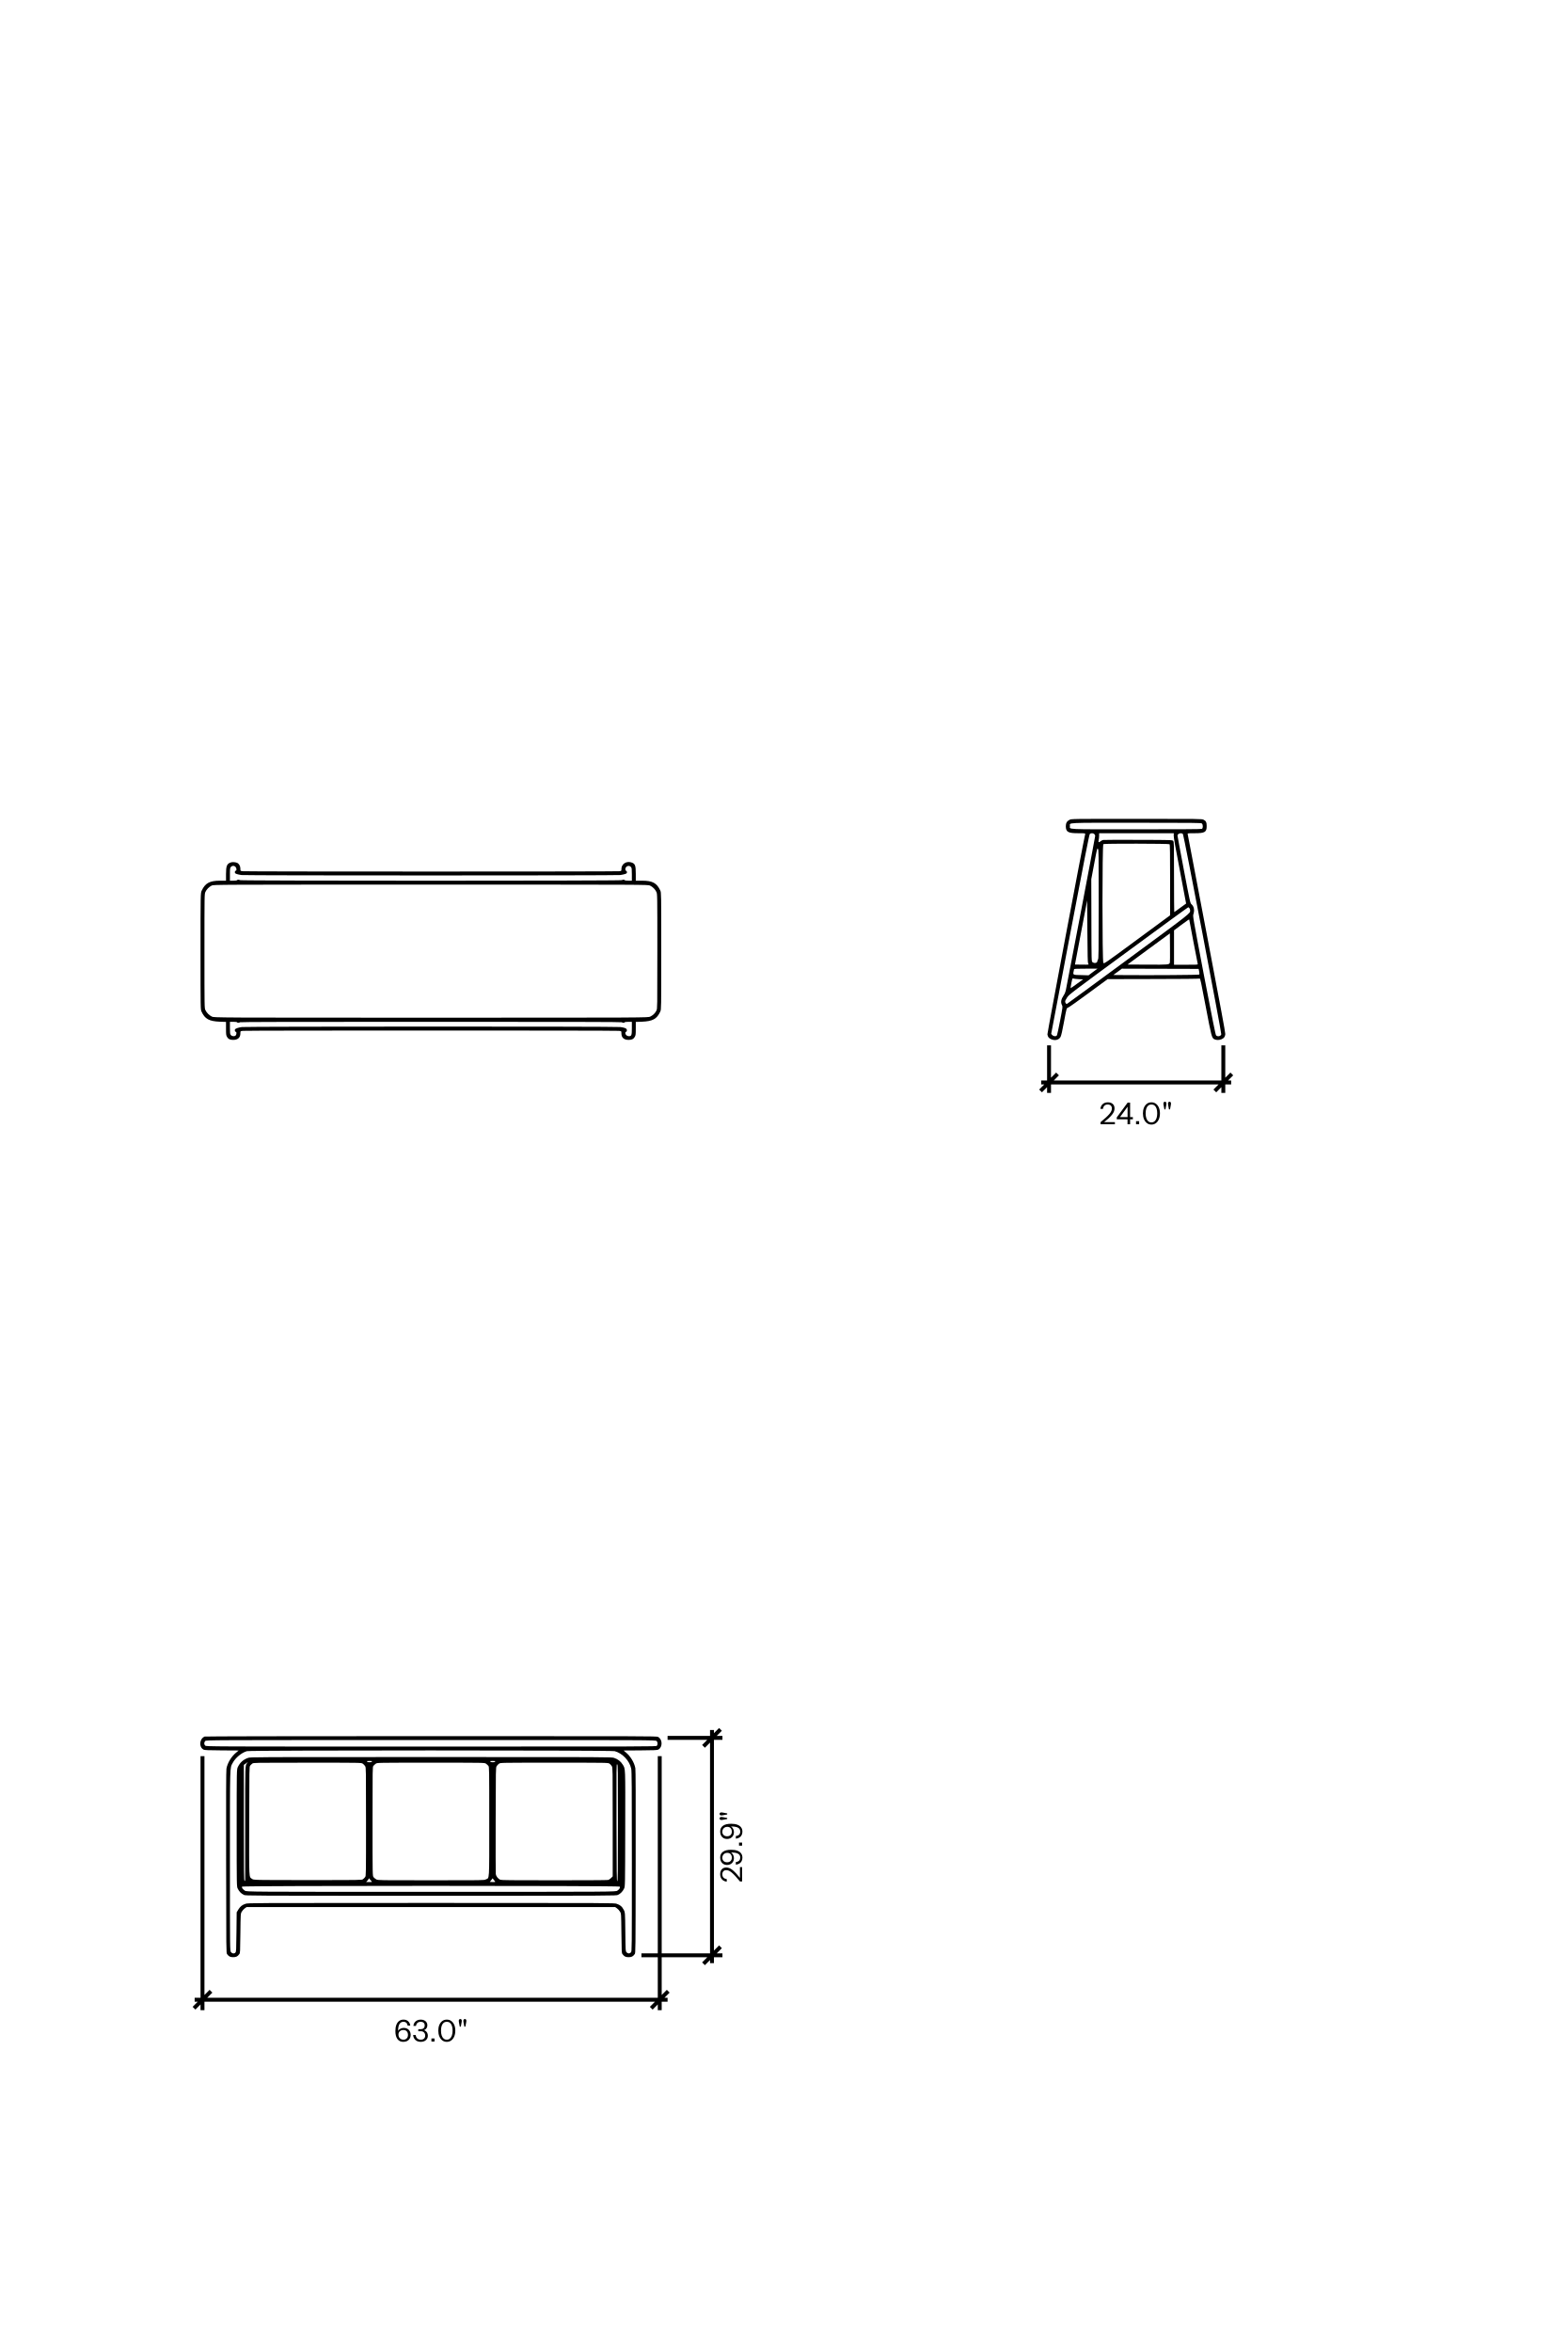
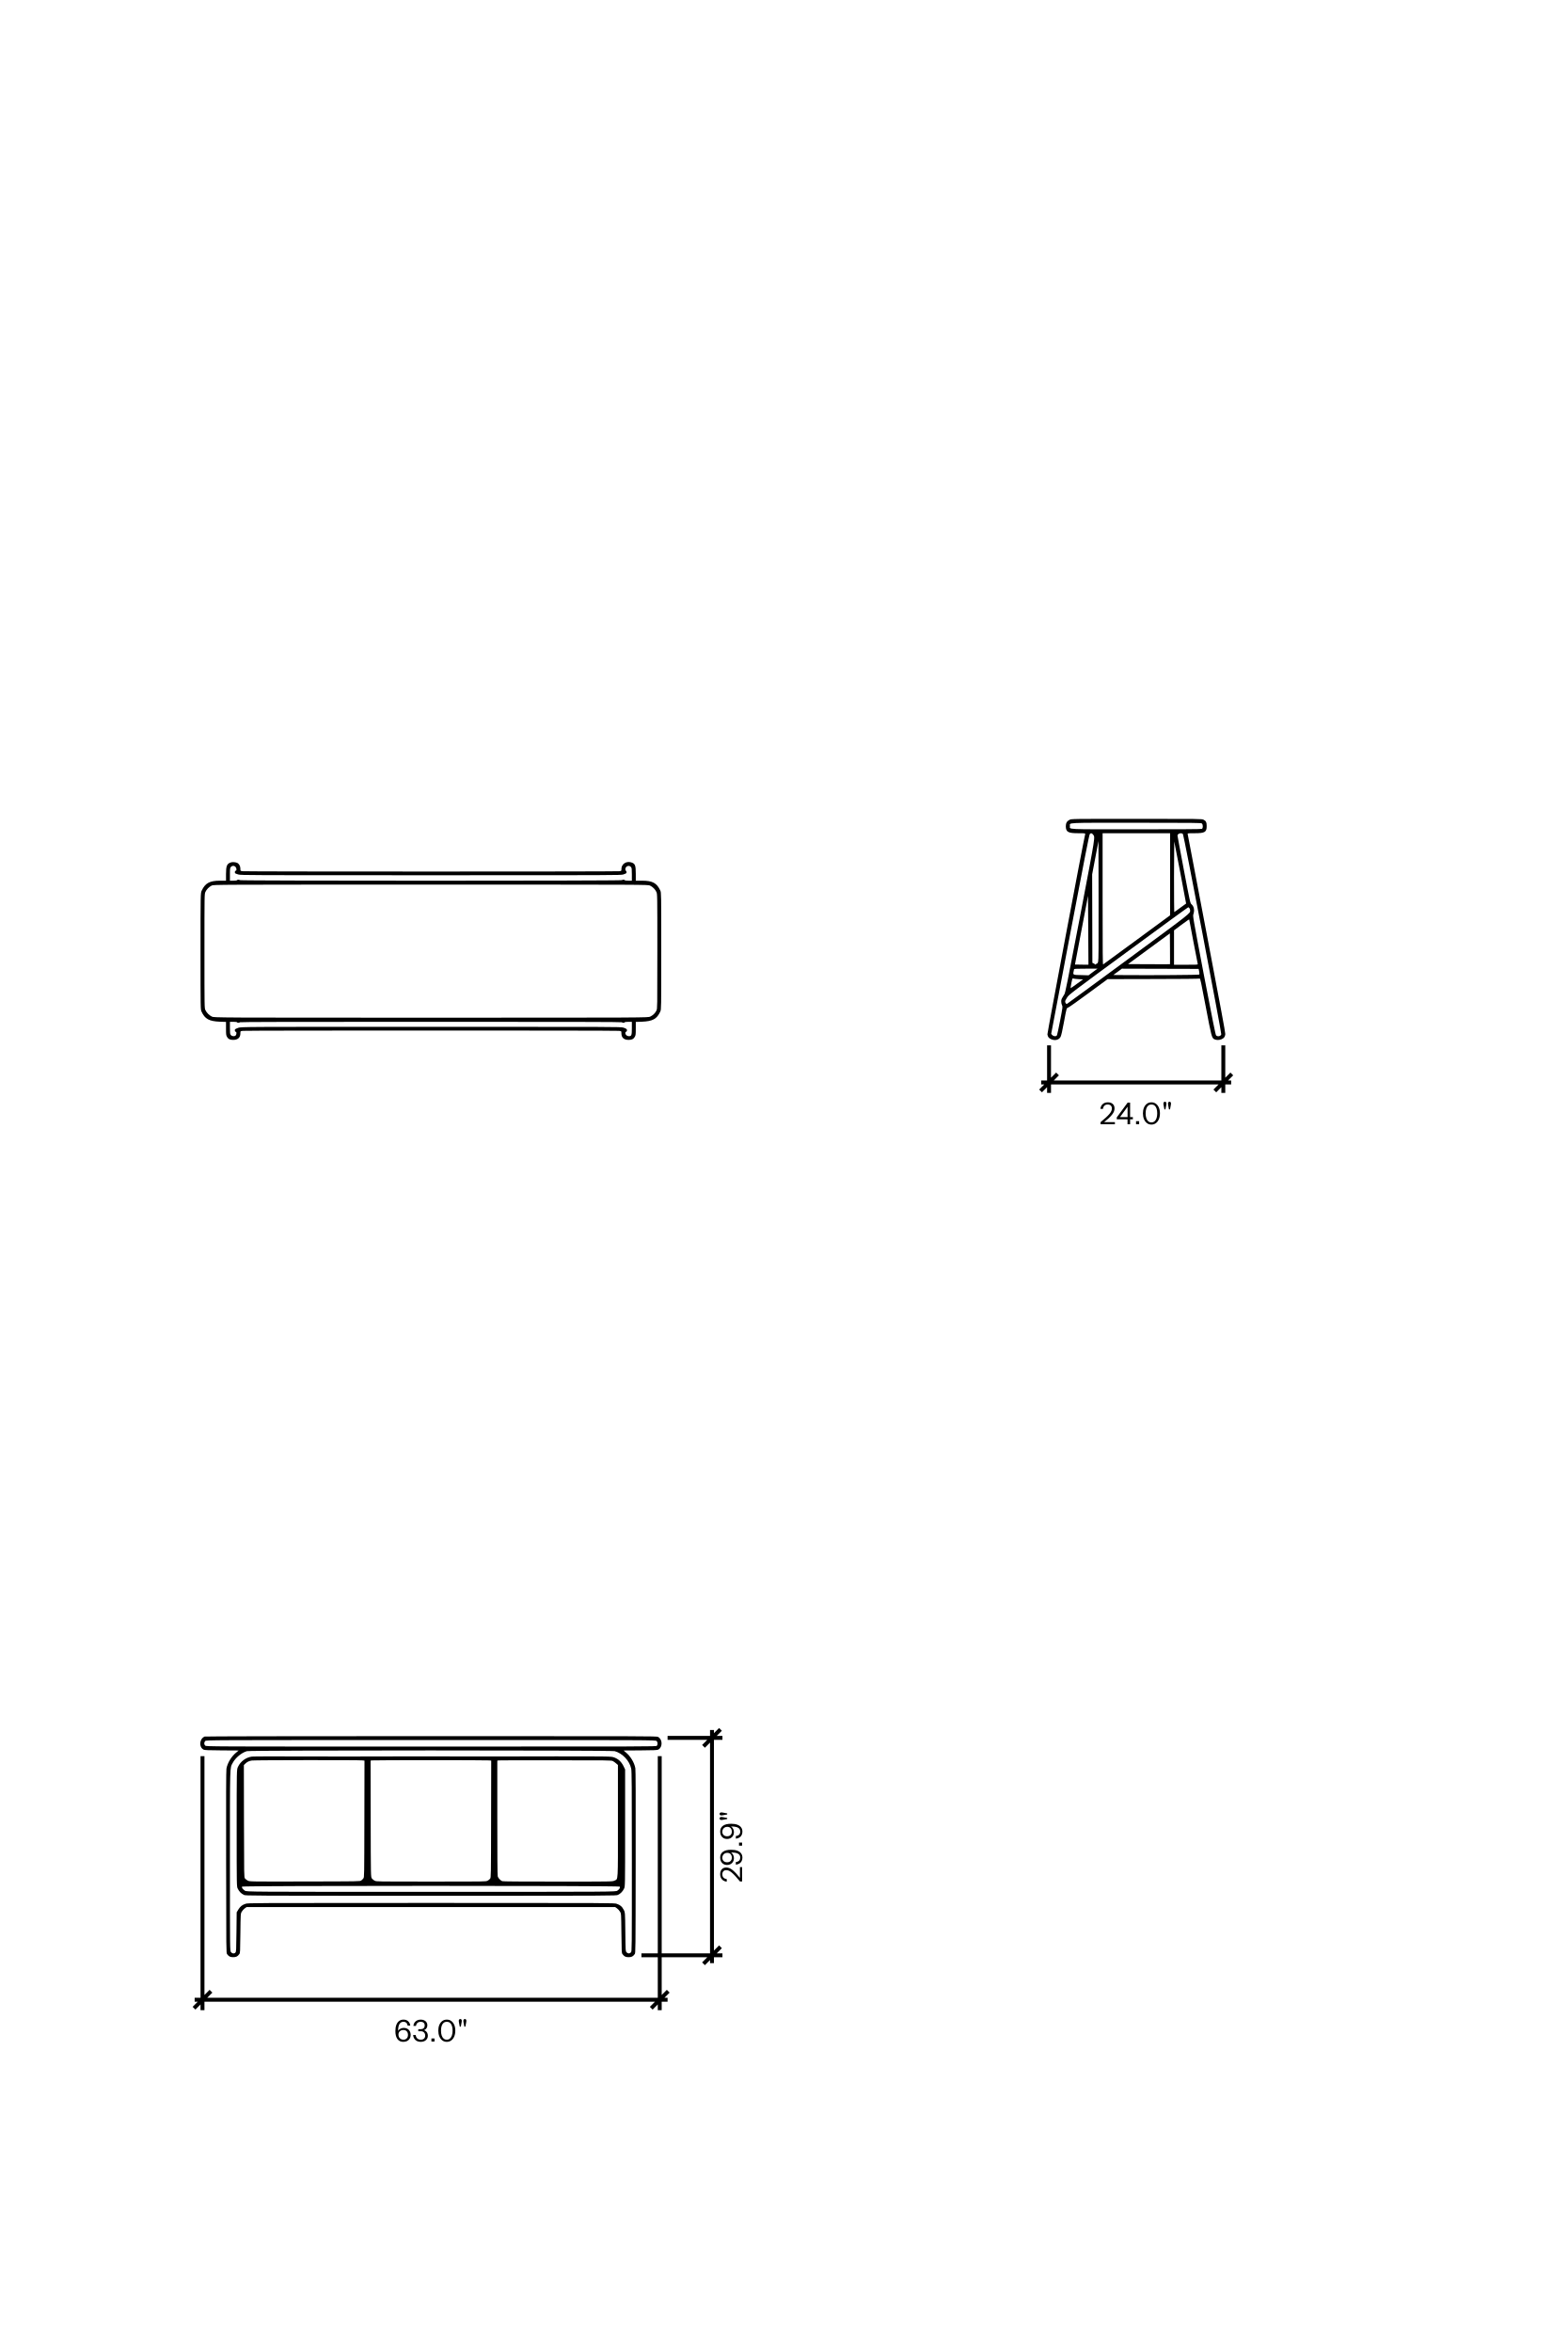
<svg xmlns="http://www.w3.org/2000/svg" width="1200" height="1800" viewBox="0 0 1200 1800">
  <g transform="translate(145.00 1320.00) scale(0.333333)">
    <g transform="translate(0,561) scale(0.25,-0.25)" fill="#000000" stroke="none">
-       <path d="M140 2136 c-49 -20 -55 -97 -10 -120 10 -5 39 -6 167 -7 l155 -1 -19 -16 c-46 -36 -84 -98 -93 -151 -3 -20 -4 -251 -3 -860 1 -832 1 -832 9 -843 16 -22 29 -28 56 -28 27 0 40 6 56 28 8 10 8 17 10 191 2 181 2 181 13 199 6 10 18 24 27 30 l17 12 1693 0 1693 0 17 -12 c9 -6 21 -20 27 -30 11 -18 11 -18 13 -199 2 -174 2 -181 10 -191 16 -22 29 -28 56 -28 27 0 40 6 56 28 8 11 8 11 9 845 1 610 0 842 -3 862 -9 52 -46 113 -89 147 l-19 16 153 1 c126 1 155 2 165 7 42 21 41 95 -2 117 -13 7 -121 7 -2084 7 -1365 0 -2073 -2 -2080 -4z m4151 -41 c11 -10 12 -33 2 -44 -6 -7 -76 -7 -2072 -7 -2066 0 -2066 0 -2076 9 -12 11 -12 29 0 42 8 9 8 9 2072 9 2064 0 2064 0 2074 -9z m-385 -93 c71 -19 137 -88 152 -161 5 -23 6 -151 6 -851 0 -825 0 -825 -8 -835 -11 -14 -27 -14 -40 -1 -10 11 -10 11 -12 189 -2 179 -2 179 -16 204 -15 29 -31 42 -63 53 -22 8 -49 8 -1705 8 -1656 0 -1683 0 -1705 -8 -31 -10 -48 -24 -66 -53 l-15 -25 -2 -181 c-2 -170 -2 -181 -10 -189 -11 -12 -27 -10 -40 4 -10 13 -10 13 -10 835 0 905 -1 853 25 902 25 48 82 95 131 109 34 9 3343 9 3378 0z M538 1940 c-43 -15 -73 -42 -93 -83 -11 -23 -11 -23 -11 -561 0 -538 0 -538 10 -557 12 -25 32 -46 56 -57 18 -8 18 -8 1718 -8 1700 0 1700 0 1718 8 24 11 44 32 56 57 10 19 10 19 11 549 1 584 3 548 -24 592 -16 27 -44 49 -78 60 -25 8 -25 8 -1682 8 -1656 0 -1657 0 -1681 -8z m1138 -34 c-3 -4 -12 -6 -22 -6 -10 0 -19 2 -22 6 -4 5 -2 6 22 6 24 0 26 -1 22 -6z m1132 0 c-3 -4 -12 -6 -22 -6 -10 0 -19 2 -22 6 -4 5 -2 6 22 6 24 0 26 -1 22 -6z m-2277 -13 c-20 -22 -19 -1 -19 -544 0 -279 0 -515 0 -524 0 -16 -1 -17 -6 -13 -5 4 -6 69 -6 534 l0 530 17 12 c18 14 23 15 14 5z m1061 -6 c8 -5 17 -15 22 -23 8 -14 8 -17 8 -511 0 -495 0 -496 -8 -507 -5 -7 -13 -15 -20 -20 -11 -8 -12 -8 -508 -8 -497 0 -497 0 -511 11 -29 22 -27 -20 -26 532 1 490 1 497 9 508 4 5 13 14 20 19 12 8 12 8 506 8 495 0 495 0 508 -9z m1132 0 c7 -5 17 -14 22 -20 8 -12 8 -12 8 -512 0 -565 3 -514 -32 -531 -16 -8 -21 -8 -502 -8 -484 0 -486 0 -503 8 -9 5 -21 14 -26 21 -9 13 -9 13 -9 512 0 498 0 498 8 510 5 6 15 15 22 20 13 9 13 9 506 9 493 0 493 0 506 -9z m1135 0 c7 -5 16 -15 21 -23 8 -15 8 -18 8 -514 l0 -498 -15 -15 c-9 -9 -21 -17 -29 -18 -7 -2 -230 -3 -495 -3 -395 0 -484 1 -494 5 -20 9 -38 32 -41 52 -1 9 -2 233 -1 497 1 476 1 480 9 494 5 8 14 18 22 23 13 9 13 9 507 9 495 0 495 0 508 -9z m77 -543 c0 -466 -1 -532 -6 -536 -5 -4 -6 57 -7 537 -1 516 -1 542 6 536 7 -6 7 -37 7 -537z m-2265 -535 c9 -9 9 -9 -20 -9 l-28 0 13 14 c6 8 12 16 12 19 0 3 3 1 7 -5 4 -5 11 -14 16 -19z m1132 2 c10 -11 10 -11 -19 -11 -22 0 -28 1 -23 4 3 2 10 11 15 18 8 13 10 14 13 7 2 -4 9 -12 14 -18z m1149 -53 c7 -9 -1 -23 -21 -37 -16 -11 -16 -11 -1711 -11 -1695 0 -1695 0 -1711 11 -22 15 -31 30 -25 37 8 9 3461 9 3468 0z" />
+       <path d="M140 2136 c-49 -20 -55 -97 -10 -120 10 -5 39 -6 167 -7 l155 -1 -19 -16 c-46 -36 -84 -98 -93 -151 -3 -20 -4 -251 -3 -860 1 -832 1 -832 9 -843 16 -22 29 -28 56 -28 27 0 40 6 56 28 8 10 8 17 10 191 2 181 2 181 13 199 6 10 18 24 27 30 l17 12 1693 0 1693 0 17 -12 c9 -6 21 -20 27 -30 11 -18 11 -18 13 -199 2 -174 2 -181 10 -191 16 -22 29 -28 56 -28 27 0 40 6 56 28 8 11 8 11 9 845 1 610 0 842 -3 862 -9 52 -46 113 -89 147 l-19 16 153 1 c126 1 155 2 165 7 42 21 41 95 -2 117 -13 7 -121 7 -2084 7 -1365 0 -2073 -2 -2080 -4z m4151 -41 c11 -10 12 -33 2 -44 -6 -7 -76 -7 -2072 -7 -2066 0 -2066 0 -2076 9 -12 11 -12 29 0 42 8 9 8 9 2072 9 2064 0 2064 0 2074 -9z m-385 -93 c71 -19 137 -88 152 -161 5 -23 6 -151 6 -851 0 -825 0 -825 -8 -835 -11 -14 -27 -14 -40 -1 -10 11 -10 11 -12 189 -2 179 -2 179 -16 204 -15 29 -31 42 -63 53 -22 8 -49 8 -1705 8 -1656 0 -1683 0 -1705 -8 -31 -10 -48 -24 -66 -53 l-15 -25 -2 -181 c-2 -170 -2 -181 -10 -189 -11 -12 -27 -10 -40 4 -10 13 -10 13 -10 835 0 905 -1 853 25 902 25 48 82 95 131 109 34 9 3343 9 3378 0z M574 1952 c-54 -7 -104 -43 -128 -94 -12 -24 -12 -24 -12 -562 0 -538 0 -538 10 -557 12 -25 32 -46 56 -57 18 -8 18 -8 1718 -8 1700 0 1700 0 1718 8 24 11 44 32 56 57 10 19 10 19 10 557 l0 538 -15 31 c-20 40 -47 65 -85 79 -28 10 -28 10 -542 10 -283 -1 -535 -1 -560 -1 -496 1 -1122 1 -1150 0 -20 -1 -265 0 -546 0 -280 1 -519 1 -530 -1z m1015 -35 l19 -2 -1 -535 c-1 -534 -1 -535 -9 -546 -5 -7 -13 -15 -20 -20 -11 -8 -13 -8 -517 -9 -507 -1 -507 -1 -525 8 -10 5 -21 14 -26 20 -8 12 -8 14 -9 526 l-1 515 13 13 c16 16 36 26 61 29 26 4 991 5 1015 1z m1164 0 l19 -2 -1 -537 c-1 -529 -1 -536 -9 -547 -4 -6 -15 -15 -24 -19 -16 -8 -23 -8 -518 -8 -493 0 -502 0 -518 8 -9 4 -21 14 -26 21 -10 13 -10 13 -11 548 l-1 534 13 2 c22 3 1057 3 1076 0z m1136 -6 c8 -4 22 -14 31 -22 l16 -14 0 -512 c0 -580 3 -533 -32 -550 -18 -9 -18 -9 -519 -9 -343 0 -504 1 -512 4 -16 7 -37 28 -41 44 -3 9 -4 207 -4 539 l0 524 13 2 c7 1 243 2 523 1 479 0 511 0 525 -7z m63 -1153 c7 -9 -1 -23 -21 -37 -16 -11 -16 -11 -1711 -11 -1695 0 -1695 0 -1711 11 -22 15 -31 30 -25 37 8 9 3461 9 3468 0z" />
    </g>
  </g>
  <g transform="translate(145.00 651.00) scale(0.333333)">
    <g transform="translate(0,462) scale(0.25,-0.25)" fill="#000000" stroke="none">
-       <path d="M378 1739 c-34 -12 -42 -32 -42 -107 l0 -60 -55 0 c-95 0 -136 -22 -168 -91 -11 -23 -11 -23 -11 -557 0 -534 0 -534 9 -554 31 -68 70 -89 168 -93 l57 -2 0 -61 c0 -55 1 -61 9 -76 12 -21 27 -28 57 -28 43 0 66 21 66 60 0 21 0 21 25 23 32 4 3418 4 3450 0 25 -2 25 -2 25 -23 0 -39 23 -60 66 -60 30 0 45 7 57 28 8 15 9 21 9 76 l0 61 57 2 c98 4 137 25 168 93 9 20 9 20 9 556 0 536 0 536 -9 556 -32 69 -71 90 -168 90 l-57 0 0 62 c0 82 -6 96 -45 107 -46 12 -87 -18 -87 -62 0 -18 0 -18 -21 -20 -28 -4 -3423 -4 -3454 0 -25 2 -25 2 -25 23 0 24 -11 45 -30 54 -16 7 -45 9 -60 3z m45 -40 c10 -10 13 -35 3 -35 -6 0 -11 -11 -8 -20 3 -8 21 -14 60 -20 39 -5 3441 -5 3480 0 37 6 57 12 60 19 3 9 -2 21 -8 21 -4 0 -6 4 -6 13 0 28 35 42 52 20 7 -9 8 -15 8 -68 l0 -57 -32 0 c-20 0 -32 2 -33 5 -1 2 -7 4 -13 4 -6 0 -12 -2 -13 -4 -2 -7 -3508 -7 -3510 0 -1 2 -7 4 -13 4 -6 0 -12 -2 -13 -4 -1 -3 -13 -5 -33 -5 l-32 0 0 57 c0 53 1 59 8 68 11 14 30 15 43 2z m3808 -172 c24 -11 48 -35 58 -58 9 -19 9 -19 9 -545 0 -526 0 -526 -8 -544 -11 -24 -32 -44 -57 -56 -19 -10 -19 -10 -2013 -10 -1994 0 -1994 0 -2014 10 -25 12 -48 36 -59 59 -9 19 -9 19 -9 543 0 524 0 524 9 543 10 23 34 47 57 58 18 9 18 9 2014 9 1995 0 1995 0 2013 -9z m-3794 -1255 c1 -3 7 -5 13 -5 6 0 12 2 13 5 1 3 460 4 1755 4 1295 0 1754 -1 1755 -4 1 -3 7 -5 13 -5 6 0 12 2 13 5 1 2 13 4 33 4 l32 0 0 -57 c0 -67 -3 -75 -27 -75 -18 0 -33 13 -33 29 0 7 2 11 6 11 8 0 11 14 6 24 -5 9 -21 15 -58 20 -41 6 -3435 5 -3476 0 -36 -5 -60 -14 -64 -23 -3 -9 1 -21 8 -21 8 0 8 -23 -1 -33 -10 -11 -34 -9 -45 4 -7 9 -8 15 -8 66 l0 55 32 0 c20 0 32 -2 33 -4z" />
+       <path d="M378 1739 c-34 -12 -42 -32 -42 -107 l0 -60 -55 0 c-95 0 -136 -22 -168 -91 -11 -23 -11 -23 -11 -557 0 -534 0 -534 9 -554 31 -68 70 -89 168 -93 l57 -2 0 -61 c0 -55 1 -61 9 -76 12 -21 27 -28 57 -28 43 0 66 21 66 60 0 21 0 21 25 23 32 4 3418 4 3450 0 25 -2 25 -2 25 -23 0 -39 23 -60 66 -60 30 0 45 7 57 28 8 15 9 21 9 76 l0 61 57 2 c98 4 137 25 168 93 9 20 9 20 9 556 0 536 0 536 -9 556 -32 69 -71 90 -168 90 l-57 0 0 62 c0 82 -6 96 -45 107 -46 12 -87 -18 -87 -62 0 -18 0 -18 -21 -20 -28 -4 -3423 -4 -3454 0 -25 2 -25 2 -25 23 0 24 -11 45 -30 54 -16 7 -45 9 -60 3z m45 -40 c10 -10 13 -35 3 -35 -6 0 -11 -11 -8 -20 2 -5 11 -10 31 -15 28 -7 89 -7 1769 -7 1678 0 1741 0 1767 7 15 5 27 10 29 14 3 8 -1 21 -6 21 -2 0 -4 6 -4 13 0 28 35 42 52 20 7 -9 8 -15 8 -68 l0 -57 -32 0 c-20 0 -32 2 -33 5 -1 2 -7 4 -13 4 -6 0 -12 -2 -13 -4 -2 -7 -3508 -7 -3510 0 -1 2 -7 4 -13 4 -6 0 -12 -2 -13 -4 -1 -3 -13 -5 -33 -5 l-32 0 0 57 c0 53 1 59 8 68 11 14 30 15 43 2z m3808 -172 c24 -11 48 -35 58 -58 9 -19 9 -19 9 -545 0 -526 0 -526 -8 -544 -11 -24 -32 -44 -57 -56 -19 -10 -19 -10 -2013 -10 -1994 0 -1994 0 -2014 10 -25 12 -48 36 -59 59 -9 19 -9 19 -9 543 0 524 0 524 9 543 10 23 34 47 57 58 18 9 18 9 2014 9 1995 0 1995 0 2013 -9z m-3794 -1255 c1 -3 7 -5 13 -5 6 0 12 2 13 5 1 3 460 4 1755 4 1295 0 1754 -1 1755 -4 1 -3 7 -5 13 -5 6 0 12 2 13 5 1 2 13 4 33 4 l32 0 0 -57 c0 -67 -3 -75 -27 -75 -18 0 -33 13 -33 29 0 7 2 11 6 11 3 0 7 4 8 8 5 14 -4 23 -33 31 -26 7 -80 7 -1767 7 -1740 0 -1740 0 -1769 -9 -16 -5 -29 -12 -31 -16 -3 -9 1 -21 8 -21 8 0 8 -23 -1 -33 -10 -11 -34 -9 -45 4 -7 9 -8 15 -8 66 l0 55 32 0 c20 0 32 -2 33 -4z" />
    </g>
  </g>
  <g transform="translate(793.00 618.00) scale(0.333333)">
    <g transform="translate(0,561) scale(0.25,-0.25)" fill="#000000" stroke="none">
-       <path d="M308 2131 c-24 -12 -34 -30 -34 -59 1 -53 20 -64 115 -64 66 0 66 0 62 -13 -12 -43 -347 -1819 -346 -1834 3 -24 14 -37 37 -46 36 -14 70 -4 84 23 6 11 17 59 32 141 23 124 23 124 38 128 8 3 92 62 188 133 l174 128 420 1 c231 0 423 2 426 4 5 3 13 -34 55 -256 52 -274 56 -290 79 -301 19 -9 42 -9 64 -1 24 9 35 23 37 48 1 14 -45 260 -171 921 -94 496 -173 907 -174 913 -3 11 -3 11 63 11 95 0 111 10 111 66 0 34 -7 48 -29 58 -16 8 -36 8 -615 8 -598 0 -598 0 -616 -9z m1215 -33 c12 -9 13 -44 1 -50 -5 -3 -199 -4 -601 -4 -667 0 -611 -3 -611 30 0 33 -56 30 610 30 530 0 593 -1 601 -6z m-987 -98 c4 -4 8 -12 8 -16 0 -10 -261 -1381 -270 -1419 -3 -14 -11 -34 -18 -43 -26 -39 -31 -66 -17 -93 7 -13 7 -15 -17 -140 -13 -70 -27 -131 -29 -136 -7 -13 -30 -12 -43 1 -6 5 -10 11 -10 13 0 2 78 414 174 915 127 668 175 913 180 918 10 11 32 10 42 0z m729 -13 c-1 -14 17 -118 57 -323 31 -166 57 -302 57 -302 -1 0 -25 -18 -54 -39 -29 -22 -53 -39 -55 -39 -1 0 -2 145 -2 322 0 310 0 321 -8 331 -7 9 -7 9 -319 10 -171 1 -317 0 -324 -1 -7 -1 -18 -7 -25 -13 -16 -13 -21 -8 -16 13 2 9 4 26 4 39 l0 23 343 0 343 0 -1 -21z m85 13 c8 -9 355 -1823 352 -1839 -5 -18 -35 -24 -48 -9 -5 6 -33 144 -111 551 -103 543 -103 543 -97 561 12 37 6 71 -18 92 -11 10 -13 17 -70 317 -32 168 -58 309 -58 313 0 19 36 30 50 14z m-123 -93 c4 -3 5 -82 5 -329 l0 -324 -303 -223 c-300 -221 -303 -223 -310 -214 -11 12 -11 1084 0 1091 11 6 602 5 608 -1z m-651 -551 c0 -440 -1 -501 -6 -507 -3 -3 -6 -10 -6 -15 0 -18 -28 -24 -45 -10 -9 7 -9 7 -10 385 l-1 377 27 143 c26 139 27 143 34 135 7 -7 7 -31 7 -508z m-97 -543 c3 -5 5 -10 4 -11 -1 -1 -30 -2 -64 -1 l-61 1 56 294 56 295 2 -285 c2 -226 3 -286 7 -293z m931 506 c3 -5 6 -14 6 -19 0 -30 20 -14 -567 -446 -307 -226 -561 -412 -564 -413 -8 -3 -17 9 -17 23 0 5 9 22 19 37 18 26 37 41 563 427 299 220 546 400 549 400 2 0 7 -4 11 -9z m-2 -105 c0 -2 75 -398 78 -407 1 -7 -6 -7 -108 -7 l-110 0 0 158 0 158 67 50 c62 46 73 53 73 48z m-178 -393 c-5 -21 -11 -21 -208 -20 l-181 1 194 143 195 143 1 -129 c1 -71 0 -133 -1 -138z m-706 -87 l-41 -31 -65 2 c-77 1 -79 2 -73 30 2 10 4 21 5 24 1 4 27 5 108 5 l107 0 -41 -30z m975 4 c3 -16 3 -25 0 -28 -3 -4 -443 -7 -677 -5 l-112 1 40 29 39 29 352 -1 353 -1 5 -24z m-1110 -70 l44 -2 -57 -41 c-31 -23 -57 -41 -58 -40 -1 0 2 21 7 46 7 38 9 45 15 43 3 -2 25 -4 49 -6z" />
+       <path d="M308 2131 c-24 -12 -34 -30 -34 -59 1 -53 20 -64 115 -64 66 0 66 0 62 -13 -12 -43 -347 -1819 -346 -1834 3 -24 14 -37 37 -46 36 -14 70 -4 84 23 6 11 17 59 32 141 23 124 23 124 38 128 8 3 92 62 188 133 l174 128 420 1 c231 0 423 2 426 4 5 3 13 -34 55 -256 52 -274 56 -290 79 -301 19 -9 42 -9 64 -1 24 9 35 23 37 48 1 14 -45 260 -171 921 -94 496 -173 907 -174 913 -3 11 -3 11 63 11 95 0 111 10 111 66 0 34 -7 48 -29 58 -16 8 -36 8 -615 8 -598 0 -598 0 -616 -9z m1215 -33 c12 -9 13 -44 1 -50 -5 -3 -199 -4 -601 -4 -667 0 -611 -3 -611 30 0 33 -56 30 610 30 530 0 593 -1 601 -6z m-1000 -101 c21 -29 29 20 -117 -747 -120 -626 -136 -705 -145 -721 -28 -45 -29 -47 -29 -67 0 -11 3 -26 7 -33 7 -13 7 -15 -17 -140 -13 -70 -27 -131 -29 -136 -7 -13 -30 -12 -43 1 -6 5 -10 11 -10 13 0 2 78 414 174 915 127 668 175 913 180 918 10 11 19 10 29 -3z m709 -366 l0 -377 -305 -224 c-167 -123 -307 -225 -310 -227 -4 -3 -5 94 -5 601 l0 604 310 0 310 0 0 -377z m118 369 c8 -9 355 -1823 352 -1839 -5 -18 -35 -24 -48 -9 -5 6 -33 144 -111 551 -103 543 -103 543 -97 561 12 37 6 71 -18 92 -11 10 -13 17 -70 317 -32 168 -58 309 -58 313 0 19 36 30 50 14z m-779 -1171 c-3 -12 -7 -18 -14 -20 -5 -1 -9 -4 -9 -6 0 -3 -1 -4 -3 -1 -2 2 -8 7 -15 10 l-12 6 -1 406 -1 406 29 153 29 153 1 -545 c1 -427 0 -549 -4 -562z m755 815 c29 -155 53 -282 53 -282 -1 0 -25 -18 -54 -39 -29 -22 -53 -39 -55 -39 -1 0 -2 147 -2 327 1 180 2 324 2 321 1 -3 26 -133 56 -288z m-844 -843 c-1 -1 -29 -1 -63 0 l-61 1 60 315 60 316 2 -316 c1 -173 2 -315 2 -316z m928 518 c3 -5 6 -14 6 -19 0 -30 20 -14 -567 -446 -307 -226 -561 -412 -564 -413 -8 -3 -17 9 -17 23 0 5 9 22 19 37 18 26 37 41 563 427 299 220 546 400 549 400 2 0 7 -4 11 -9z m-2 -105 c0 -2 75 -398 78 -407 1 -7 -6 -7 -108 -7 l-110 0 0 158 0 158 67 50 c62 46 73 53 73 48z m-177 -409 c-1 0 -88 -1 -193 0 l-192 1 192 141 192 141 1 -140 c1 -78 0 -142 0 -143z m-707 -71 l-41 -31 -65 2 c-77 1 -79 2 -73 30 2 10 4 21 5 24 1 4 27 5 108 5 l107 0 -41 -30z m975 4 c3 -16 3 -25 0 -28 -3 -4 -443 -7 -677 -5 l-112 1 40 29 39 29 352 -1 353 -1 5 -24z m-1110 -70 l44 -2 -57 -41 c-31 -23 -57 -41 -58 -40 -1 0 2 21 7 46 7 38 9 45 15 43 3 -2 25 -4 49 -6z" />
    </g>
  </g>
  <path d="M155.0 1344.0L155.0 1538.4M148.5 1536.9L161.5 1523.9M505.0 1344.0L505.0 1538.4M498.5 1536.9L511.5 1523.9M149.0 1530.4L511.0 1530.4M491.0 1496.4L553.0 1496.4M538.5 1502.9L551.5 1489.9M511.0 1330.0L553.0 1330.0M538.5 1336.5L551.5 1323.5M545.0 1502.4L545.0 1324.0M803.0 800.0L803.0 836.4M796.5 834.9L809.5 821.9M936.4 800.0L936.4 836.4M929.9 834.9L942.9 821.9M797.0 828.4L942.4 828.4" fill="none" stroke="#000000" stroke-width="3.0" stroke-linecap="butt" />
  <path d="M308.725 1562.639Q305.804 1562.639 304.228 1560.512Q302.653 1558.384 302.653 1554.359Q302.653 1551.576 303.4 1549.621Q304.148 1547.666 305.551 1546.643Q306.954 1545.619 308.886 1545.619Q311.002 1545.619 312.382 1546.838Q313.762 1548.057 314.061 1550.196H312.037Q311.83 1548.77 310.99 1548.023Q310.151 1547.275 308.863 1547.275Q306.816 1547.275 305.769 1549.023Q304.723 1550.771 304.723 1554.267V1555.762L304.194 1555.555Q304.401 1554.474 305.114 1553.669Q305.827 1552.864 306.885 1552.416Q307.943 1551.967 309.162 1551.967Q310.726 1551.967 311.887 1552.646Q313.049 1553.324 313.704 1554.532Q314.36 1555.739 314.36 1557.349Q314.36 1558.936 313.647 1560.132Q312.934 1561.328 311.669 1561.984Q310.404 1562.639 308.725 1562.639ZM308.794 1560.983Q310.358 1560.983 311.324 1559.994Q312.29 1559.005 312.29 1557.326Q312.29 1555.578 311.358 1554.578Q310.427 1553.577 308.748 1553.577Q307.138 1553.577 306.068 1554.52Q304.999 1555.463 304.999 1557.119Q304.999 1558.269 305.493 1559.143Q305.988 1560.017 306.851 1560.5Q307.713 1560.983 308.794 1560.983ZM322.088 1562.639Q320.432 1562.639 319.178 1562.03Q317.925 1561.42 317.154 1560.247Q316.384 1559.074 316.2 1557.418H318.178Q318.431 1559.143 319.443 1560.063Q320.455 1560.983 322.111 1560.983Q323.675 1560.983 324.572 1560.155Q325.469 1559.327 325.469 1557.901Q325.469 1556.406 324.595 1555.475Q323.721 1554.543 322.249 1554.543H320.179V1552.933H322.18Q323.514 1552.933 324.308 1552.163Q325.101 1551.392 325.101 1550.104Q325.101 1548.747 324.261 1548.011Q323.422 1547.275 321.996 1547.275Q320.593 1547.275 319.604 1548.092Q318.615 1548.908 318.431 1550.426H316.43Q316.568 1548.954 317.304 1547.885Q318.04 1546.815 319.27 1546.217Q320.501 1545.619 322.042 1545.619Q323.537 1545.619 324.687 1546.148Q325.837 1546.677 326.481 1547.655Q327.125 1548.632 327.125 1549.943Q327.125 1551.116 326.596 1552.013Q326.067 1552.91 325.159 1553.416Q324.25 1553.922 323.077 1553.922L322.939 1553.439Q324.342 1553.439 325.365 1554.026Q326.389 1554.612 326.952 1555.624Q327.516 1556.636 327.516 1557.97Q327.516 1559.35 326.826 1560.408Q326.136 1561.466 324.917 1562.053Q323.698 1562.639 322.088 1562.639ZM330.23 1562.409V1560.04H332.599V1562.409ZM342.006 1562.639Q340.051 1562.639 338.591 1561.547Q337.13 1560.454 336.313 1558.511Q335.497 1556.567 335.497 1554.06Q335.497 1551.553 336.302 1549.656Q337.107 1547.758 338.579 1546.689Q340.051 1545.619 342.006 1545.619Q343.961 1545.619 345.421 1546.689Q346.882 1547.758 347.698 1549.656Q348.515 1551.553 348.515 1554.06Q348.515 1556.59 347.698 1558.522Q346.882 1560.454 345.421 1561.547Q343.961 1562.639 342.006 1562.639ZM342.006 1560.983Q343.409 1560.983 344.398 1560.144Q345.387 1559.304 345.916 1557.752Q346.445 1556.199 346.445 1554.037Q346.445 1551.898 345.928 1550.38Q345.41 1548.862 344.421 1548.069Q343.432 1547.275 342.006 1547.275Q340.58 1547.275 339.591 1548.08Q338.602 1548.885 338.084 1550.392Q337.567 1551.898 337.567 1554.037Q337.567 1556.199 338.096 1557.763Q338.625 1559.327 339.614 1560.155Q340.603 1560.983 342.006 1560.983ZM351.942 1551.024 351.367 1547.988Q351.275 1547.528 351.229 1547.126Q351.183 1546.723 351.183 1546.424Q351.183 1546.056 351.332 1545.769Q351.482 1545.481 351.735 1545.32Q351.988 1545.159 352.333 1545.159Q352.678 1545.159 352.942 1545.32Q353.207 1545.481 353.345 1545.769Q353.483 1546.056 353.483 1546.424Q353.483 1546.723 353.437 1547.126Q353.391 1547.528 353.299 1547.988L352.724 1551.024ZM355.438 1551.024 354.863 1547.988Q354.771 1547.528 354.725 1547.126Q354.679 1546.723 354.679 1546.424Q354.679 1546.056 354.828 1545.769Q354.978 1545.481 355.231 1545.32Q355.484 1545.159 355.829 1545.159Q356.174 1545.159 356.438 1545.32Q356.703 1545.481 356.841 1545.769Q356.979 1546.056 356.979 1546.424Q356.979 1546.723 356.933 1547.126Q356.887 1547.528 356.795 1547.988L356.22 1551.024Z" fill="#000000" />
  <path d="M568.05 1439.906H566.44Q564.393 1437.422 562.852 1435.754Q561.311 1434.087 560.115 1433.086Q558.919 1432.086 557.918 1431.66Q556.918 1431.235 555.952 1431.235Q554.526 1431.235 553.721 1432.086Q552.916 1432.937 552.916 1434.432Q552.916 1435.973 553.79 1436.916Q554.664 1437.859 556.297 1438.066V1440.044Q554.043 1439.814 552.651 1438.307Q551.26 1436.801 551.26 1434.294Q551.26 1431.971 552.502 1430.591Q553.744 1429.211 555.906 1429.211Q557.079 1429.211 558.252 1429.659Q559.425 1430.108 560.713 1431.131Q562.001 1432.155 563.553 1433.822Q565.106 1435.49 567.061 1437.951L566.394 1438.388V1428.935H568.05ZM568.28 1421.667Q568.28 1423.116 567.716 1424.266Q567.153 1425.416 566.037 1426.129Q564.922 1426.842 563.243 1427.049V1425.025Q565.037 1424.795 565.83 1423.898Q566.624 1423.001 566.624 1421.621Q566.624 1420.609 566.21 1419.873Q565.796 1419.137 564.945 1418.654Q564.094 1418.171 562.771 1417.941Q561.449 1417.711 559.632 1417.711H558.137L558.206 1417.182Q559.264 1417.389 560.081 1418.102Q560.897 1418.815 561.345 1419.873Q561.794 1420.931 561.794 1422.15Q561.794 1423.668 561.115 1424.818Q560.437 1425.968 559.241 1426.623Q558.045 1427.279 556.527 1427.279Q554.917 1427.279 553.744 1426.566Q552.571 1425.853 551.915 1424.576Q551.26 1423.3 551.26 1421.644Q551.26 1418.7 553.399 1417.17Q555.538 1415.641 559.678 1415.641Q562.438 1415.641 564.359 1416.342Q566.279 1417.044 567.279 1418.389Q568.28 1419.735 568.28 1421.667ZM560.184 1421.667Q560.184 1420.08 559.287 1419.033Q558.39 1417.987 556.711 1417.987Q555.584 1417.987 554.733 1418.481Q553.882 1418.976 553.399 1419.827Q552.916 1420.678 552.916 1421.759Q552.916 1423.3 553.893 1424.254Q554.871 1425.209 556.573 1425.209Q558.206 1425.209 559.195 1424.277Q560.184 1423.346 560.184 1421.667ZM568.05 1412.513H565.681V1410.144H568.05ZM568.28 1401.772Q568.28 1403.221 567.716 1404.371Q567.153 1405.521 566.037 1406.234Q564.922 1406.947 563.243 1407.154V1405.13Q565.037 1404.9 565.83 1404.003Q566.624 1403.106 566.624 1401.726Q566.624 1400.714 566.21 1399.978Q565.796 1399.242 564.945 1398.759Q564.094 1398.276 562.771 1398.046Q561.449 1397.816 559.632 1397.816H558.137L558.206 1397.287Q559.264 1397.494 560.081 1398.207Q560.897 1398.92 561.345 1399.978Q561.794 1401.036 561.794 1402.255Q561.794 1403.773 561.115 1404.923Q560.437 1406.073 559.241 1406.728Q558.045 1407.384 556.527 1407.384Q554.917 1407.384 553.744 1406.671Q552.571 1405.958 551.915 1404.681Q551.26 1403.405 551.26 1401.749Q551.26 1398.805 553.399 1397.275Q555.538 1395.746 559.678 1395.746Q562.438 1395.746 564.359 1396.447Q566.279 1397.149 567.279 1398.494Q568.28 1399.84 568.28 1401.772ZM560.184 1401.772Q560.184 1400.185 559.287 1399.138Q558.39 1398.092 556.711 1398.092Q555.584 1398.092 554.733 1398.586Q553.882 1399.081 553.399 1399.932Q552.916 1400.783 552.916 1401.864Q552.916 1403.405 553.893 1404.359Q554.871 1405.314 556.573 1405.314Q558.206 1405.314 559.195 1404.382Q560.184 1403.451 560.184 1401.772ZM556.665 1392.089 553.629 1392.664Q553.169 1392.756 552.766 1392.802Q552.364 1392.848 552.065 1392.848Q551.697 1392.848 551.409 1392.698Q551.122 1392.549 550.961 1392.296Q550.8 1392.043 550.8 1391.698Q550.8 1391.353 550.961 1391.088Q551.122 1390.824 551.409 1390.686Q551.697 1390.548 552.065 1390.548Q552.364 1390.548 552.766 1390.594Q553.169 1390.64 553.629 1390.732L556.665 1391.307ZM556.665 1388.593 553.629 1389.168Q553.169 1389.26 552.766 1389.306Q552.364 1389.352 552.065 1389.352Q551.697 1389.352 551.409 1389.202Q551.122 1389.053 550.961 1388.8Q550.8 1388.547 550.8 1388.202Q550.8 1387.857 550.961 1387.592Q551.122 1387.328 551.409 1387.19Q551.697 1387.052 552.065 1387.052Q552.364 1387.052 552.766 1387.098Q553.169 1387.144 553.629 1387.236L556.665 1387.811Z" fill="#000000" />
  <path d="M842.436 860.409V858.799Q844.92 856.752 846.587 855.211Q848.255 853.67 849.255 852.474Q850.256 851.278 850.681 850.278Q851.107 849.277 851.107 848.311Q851.107 846.885 850.256 846.08Q849.405 845.275 847.91 845.275Q846.369 845.275 845.426 846.149Q844.483 847.023 844.276 848.656H842.298Q842.528 846.402 844.034 845.011Q845.541 843.619 848.048 843.619Q850.371 843.619 851.751 844.861Q853.131 846.103 853.131 848.265Q853.131 849.438 852.682 850.611Q852.234 851.784 851.21 853.072Q850.187 854.36 848.519 855.913Q846.852 857.465 844.391 859.42L843.954 858.753H853.407V860.409ZM863.067 860.409V856.039L863.113 855.579V846.126H863.734L856.742 855.694L856.121 854.935H867.161V856.591H854.833V855.165L863.159 843.849H865.045V860.409ZM869.599 860.409V858.04H871.968V860.409ZM881.375 860.639Q879.42 860.639 877.959 859.547Q876.499 858.454 875.682 856.511Q874.866 854.567 874.866 852.06Q874.866 849.553 875.671 847.656Q876.476 845.758 877.948 844.689Q879.42 843.619 881.375 843.619Q883.33 843.619 884.79 844.689Q886.251 845.758 887.067 847.656Q887.884 849.553 887.884 852.06Q887.884 854.59 887.067 856.522Q886.251 858.454 884.79 859.547Q883.33 860.639 881.375 860.639ZM881.375 858.983Q882.778 858.983 883.767 858.144Q884.756 857.304 885.285 855.752Q885.814 854.199 885.814 852.037Q885.814 849.898 885.296 848.38Q884.779 846.862 883.79 846.069Q882.801 845.275 881.375 845.275Q879.949 845.275 878.96 846.08Q877.971 846.885 877.453 848.392Q876.936 849.898 876.936 852.037Q876.936 854.199 877.465 855.763Q877.994 857.327 878.983 858.155Q879.972 858.983 881.375 858.983ZM891.311 849.024 890.736 845.988Q890.644 845.528 890.598 845.126Q890.552 844.723 890.552 844.424Q890.552 844.056 890.701 843.769Q890.851 843.481 891.104 843.32Q891.357 843.159 891.702 843.159Q892.047 843.159 892.311 843.32Q892.576 843.481 892.714 843.769Q892.852 844.056 892.852 844.424Q892.852 844.723 892.806 845.126Q892.76 845.528 892.668 845.988L892.093 849.024ZM894.807 849.024 894.232 845.988Q894.14 845.528 894.094 845.126Q894.048 844.723 894.048 844.424Q894.048 844.056 894.197 843.769Q894.347 843.481 894.6 843.32Q894.853 843.159 895.198 843.159Q895.543 843.159 895.807 843.32Q896.072 843.481 896.21 843.769Q896.348 844.056 896.348 844.424Q896.348 844.723 896.302 845.126Q896.256 845.528 896.164 845.988L895.589 849.024Z" fill="#000000" />
</svg>
